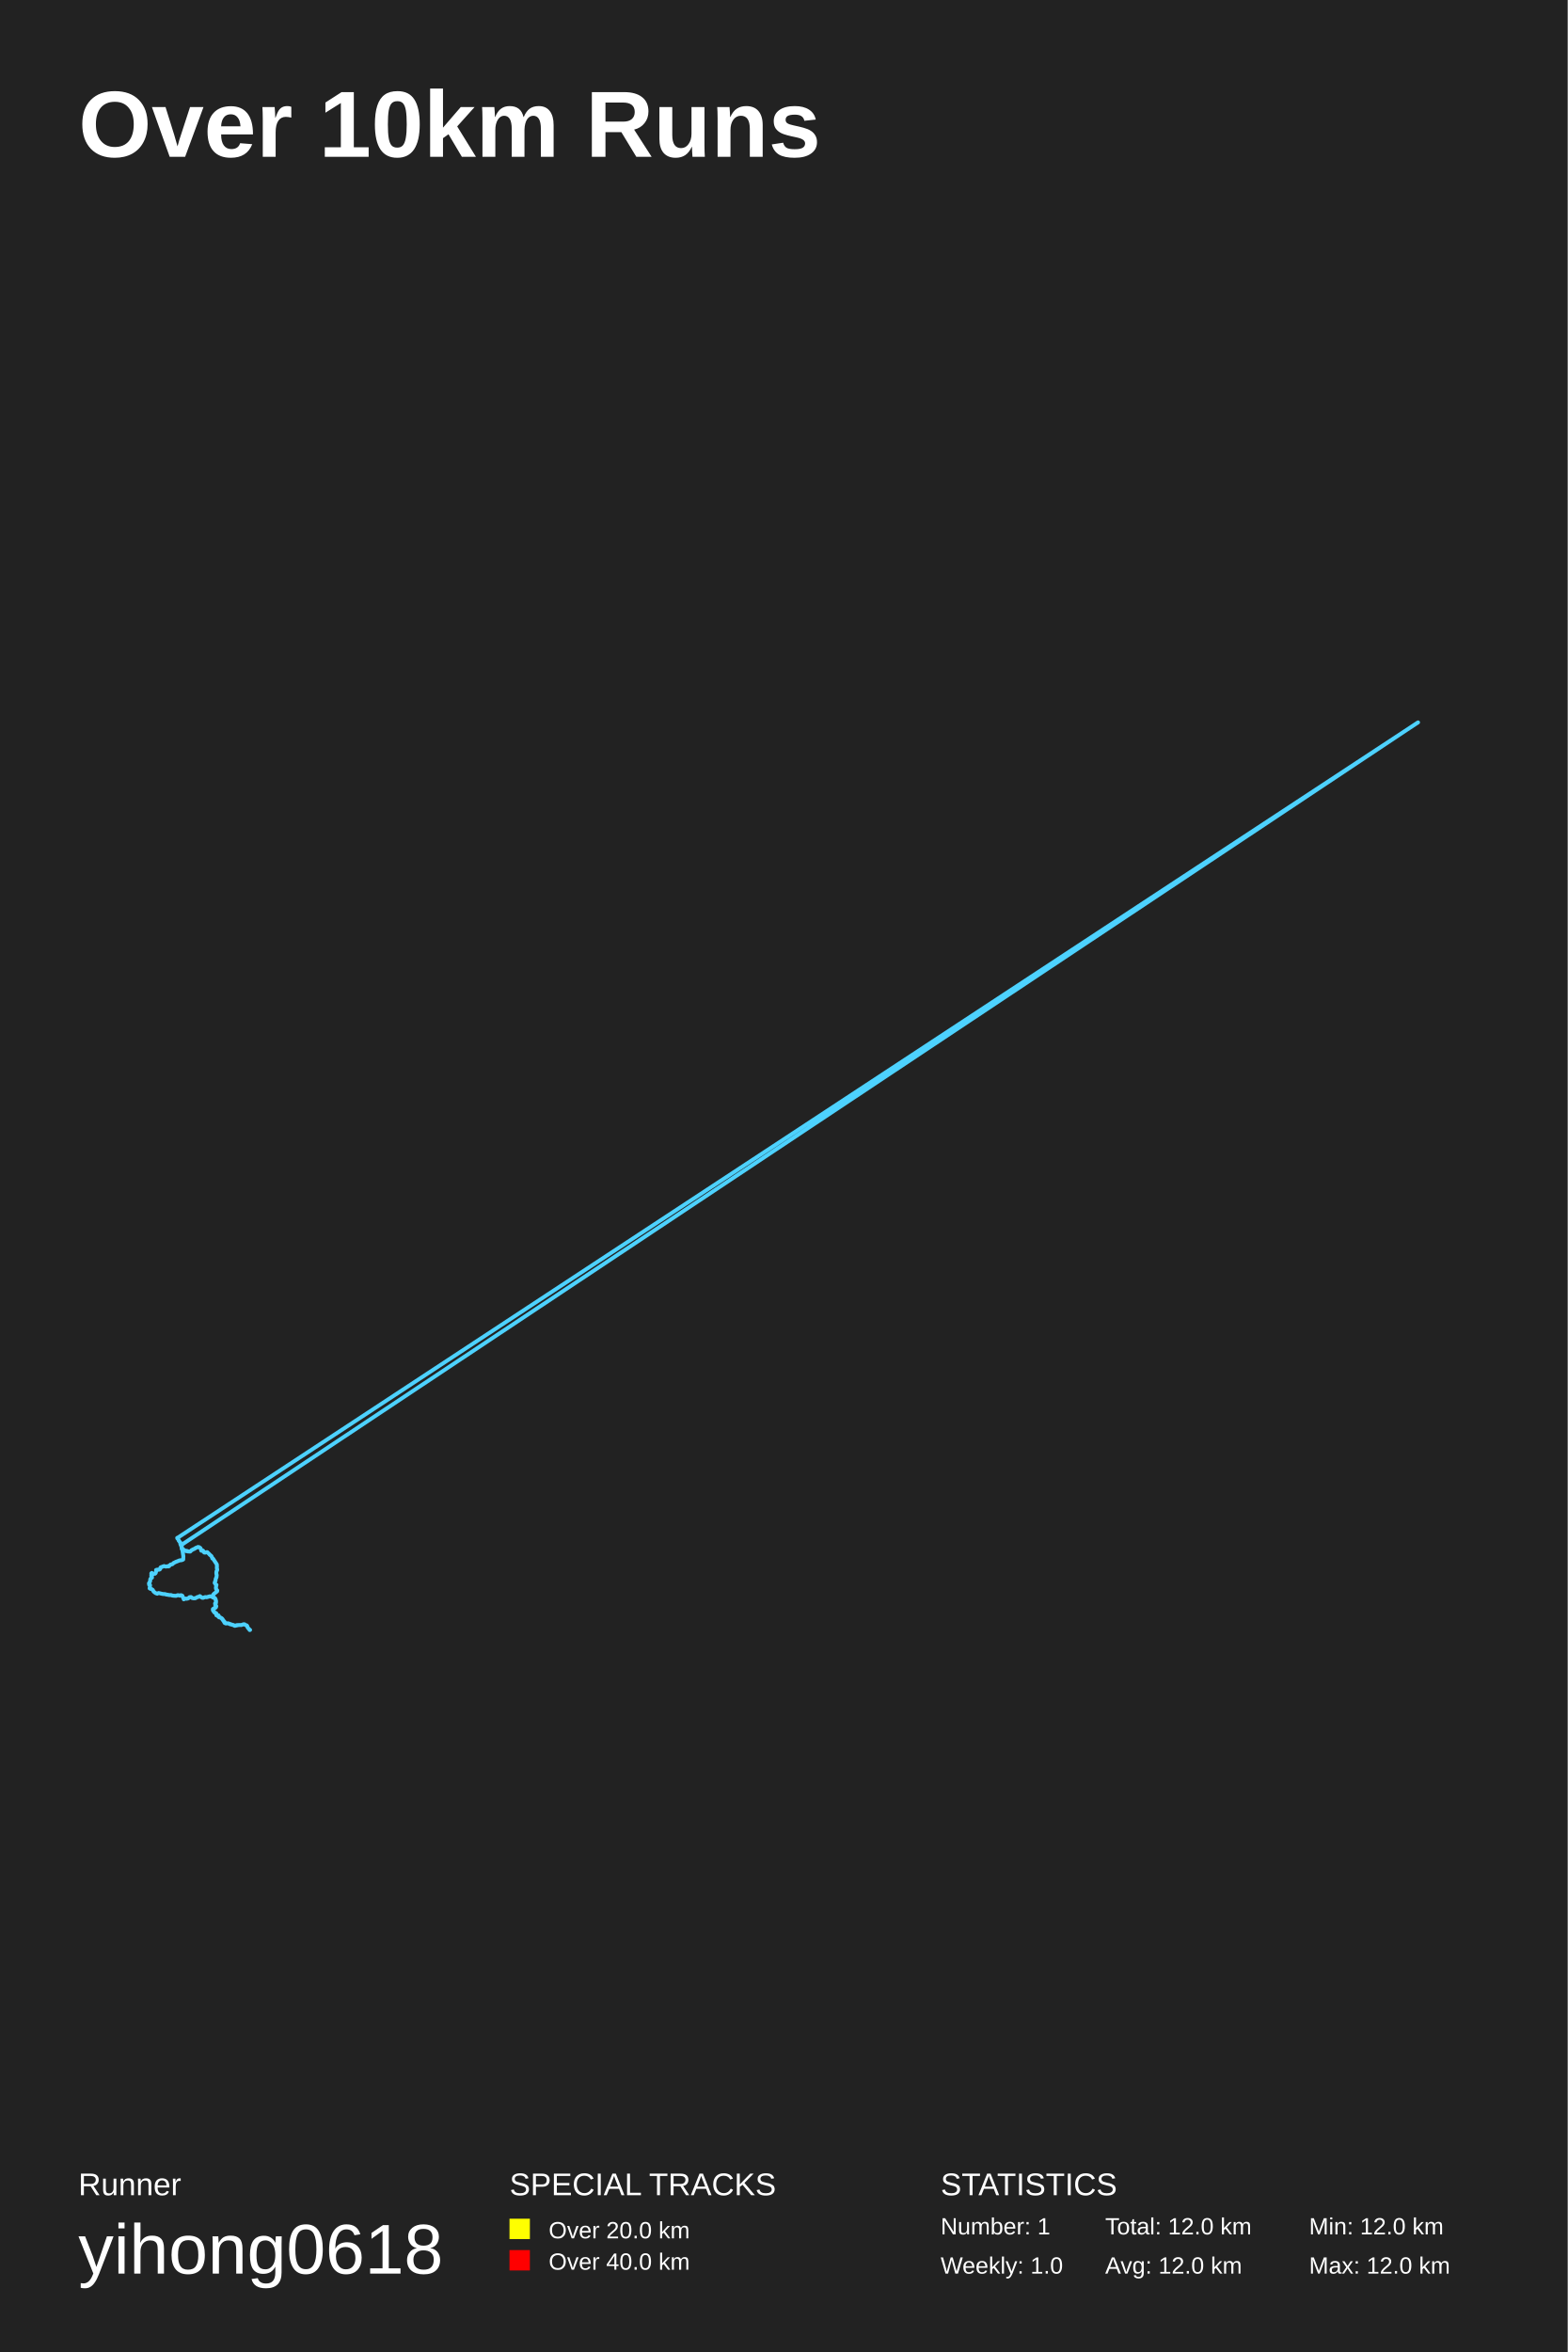
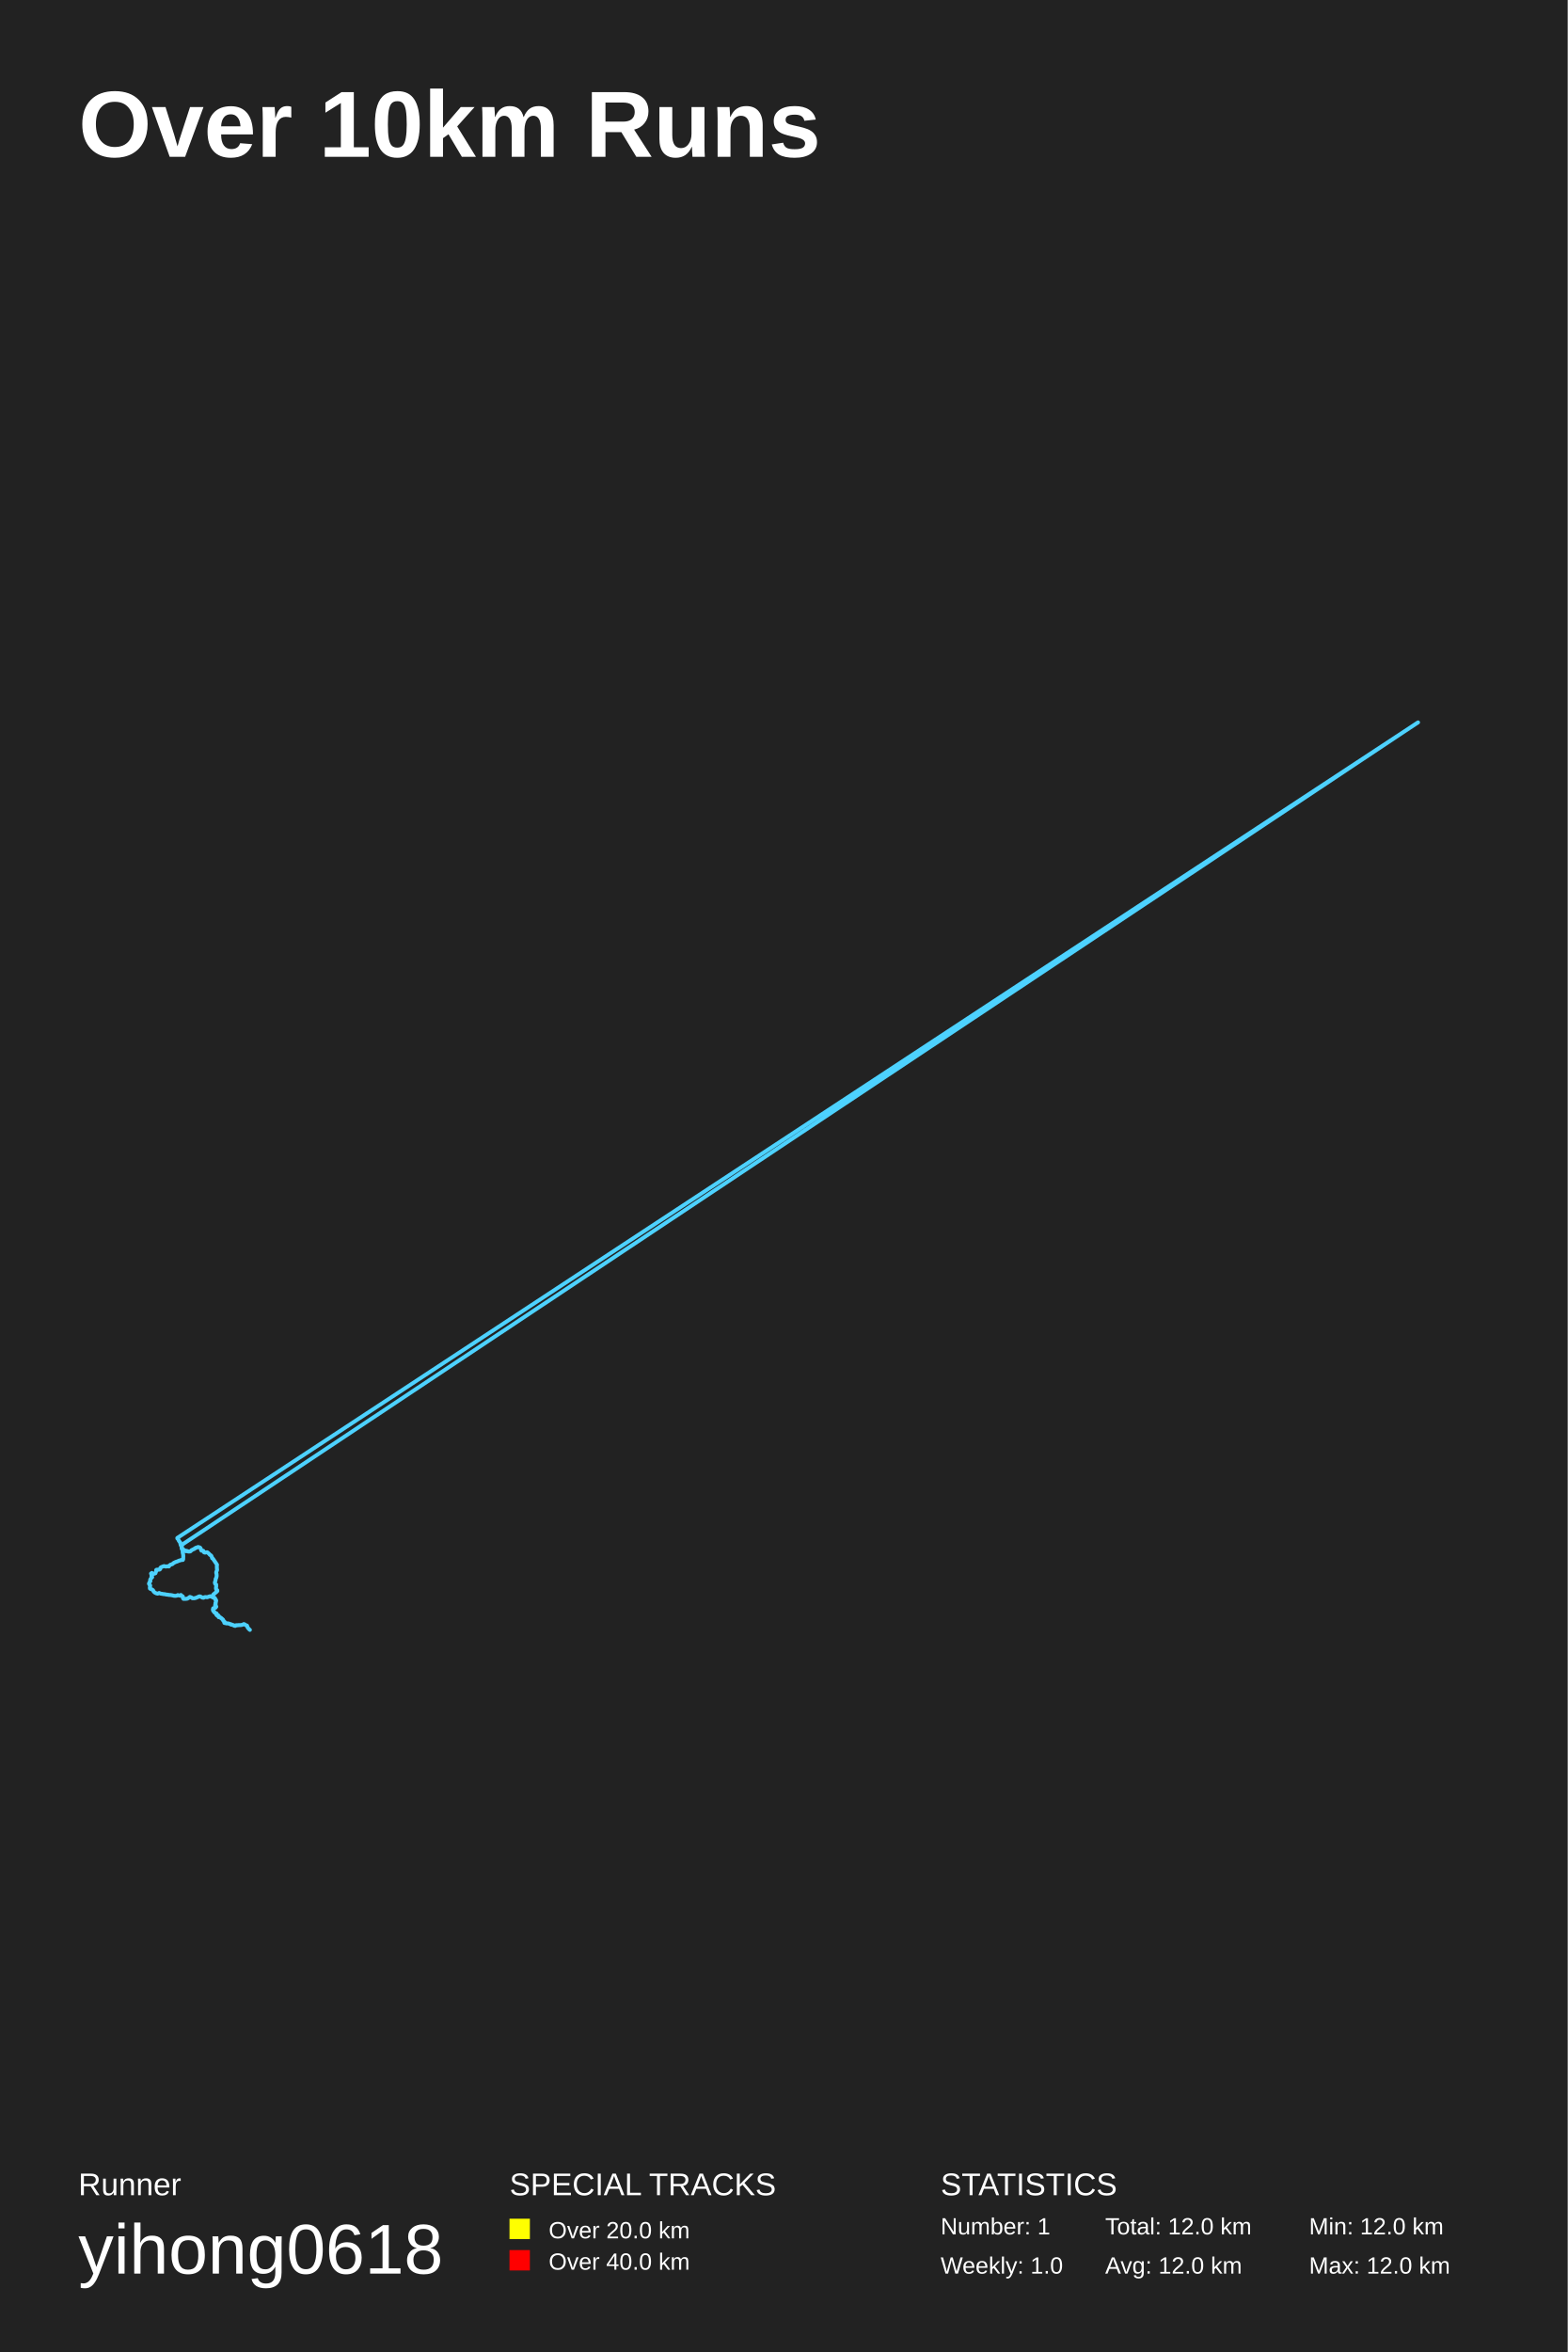
<svg xmlns="http://www.w3.org/2000/svg" baseProfile="full" height="300mm" version="1.1" viewBox="0,0,200,300" width="200mm">
  <defs />
  <rect fill="#222222" height="300" width="200" x="0" y="0" />
  <text fill="#FFFFFF" style="font-size:12px; font-family:Arial; font-weight:bold;" x="10" y="20">Over 10km Runs</text>
  <text fill="#FFFFFF" style="font-size:4px; font-family:Arial" x="10" y="280">Runner</text>
  <text fill="#FFFFFF" style="font-size:9px; font-family:Arial" x="10" y="290">yihong0618</text>
  <text fill="#FFFFFF" style="font-size:4px; font-family:Arial" x="65" y="280">SPECIAL TRACKS</text>
  <rect fill="yellow" height="2.6" width="2.6" x="65" y="283" />
  <text fill="#FFFFFF" style="font-size:3px; font-family:Arial" x="70" y="285.5">Over 20.0 km</text>
  <rect fill="red" height="2.6" width="2.6" x="65" y="287" />
  <text fill="#FFFFFF" style="font-size:3px; font-family:Arial" x="70" y="289.5">Over 40.0 km</text>
  <text fill="#FFFFFF" style="font-size:4px; font-family:Arial" x="120" y="280">STATISTICS</text>
  <text fill="#FFFFFF" style="font-size:3px; font-family:Arial" x="120" y="285">Number: 1</text>
  <text fill="#FFFFFF" style="font-size:3px; font-family:Arial" x="120" y="290">Weekly: 1.0</text>
  <text fill="#FFFFFF" style="font-size:3px; font-family:Arial" x="141" y="285">Total: 12.0 km</text>
  <text fill="#FFFFFF" style="font-size:3px; font-family:Arial" x="141" y="290">Avg: 12.0 km</text>
  <text fill="#FFFFFF" style="font-size:3px; font-family:Arial" x="167" y="285">Min: 12.0 km</text>
  <text fill="#FFFFFF" style="font-size:3px; font-family:Arial" x="167" y="290">Max: 12.0 km</text>
-   <polyline fill="none" opacity="1" points="30.483,207.277 30.355,207.283 30.193,207.288 30.07,207.362 29.937,207.372 29.799,207.277 29.652,207.251 29.542,207.204 29.386,207.183 29.243,207.125 29.11,207.056 28.968,207.056 28.82,207.082 28.654,207.003 28.569,206.835 28.526,206.777 28.421,206.624 28.359,206.54 28.255,206.408 28.203,206.366 28.084,206.324 27.946,206.292 27.842,206.187 27.884,206.082 27.751,206.061 27.604,206.034 27.623,205.834 27.533,205.771 27.414,205.734 27.319,205.623 27.238,205.518 27.157,205.386 27.162,205.234 27.338,205.118 27.476,205.076 27.566,204.897 27.5,204.812 27.462,204.665 27.438,204.517 27.533,204.386 27.566,204.228 27.533,204.101 27.495,203.959 27.381,203.833 27.229,203.759 27.229,203.775 27.248,203.769 27.214,203.775 27.229,203.78 27.219,203.78 27.21,203.785 27.214,203.78 27.186,203.769 27.134,203.601 27.153,203.49 27.214,203.385 27.291,203.306 27.357,203.237 27.485,203.148 27.604,203.048 27.699,202.969 27.718,202.863 27.637,202.774 27.566,202.668 27.538,202.521 27.566,202.41 27.571,202.3 27.618,202.152 27.495,202.073 27.471,202.005 27.386,201.905 27.438,201.72 27.504,201.625 27.504,201.473 27.542,201.32 27.618,201.194 27.628,201.046 27.652,200.92 27.618,200.804 27.604,200.698 27.599,200.588 27.623,200.409 27.704,200.282 27.704,200.161 27.661,200.014 27.675,199.861 27.671,199.692 27.666,199.55 27.172,198.797 27.086,198.781 27.062,198.681 27.024,198.597 27.005,198.565 26.972,198.475 26.906,198.428 26.844,198.37 26.763,198.323 26.725,198.254 26.649,198.18 26.535,198.075 26.45,197.985 26.388,197.975 26.279,198.007 26.179,198.038 26.051,198.028 25.998,197.927 25.941,197.843 25.884,197.775 25.746,197.817 25.708,197.754 25.699,197.733 25.713,197.743 25.699,197.748 25.68,197.769 25.67,197.764 25.67,197.78 25.685,197.764 25.694,197.738 25.694,197.722 25.623,197.601 25.609,197.532 25.566,197.453 25.533,197.432 25.457,197.39 25.395,197.337 25.309,197.348 25.271,197.327 25.262,197.316 25.167,197.359 25.1,197.401 25.034,197.401 24.982,197.438 24.891,197.49 24.829,197.548 24.772,197.564 24.72,197.596 24.658,197.606 24.559,197.675 24.459,197.706 24.364,197.806 24.269,197.901 24.155,197.901 24.084,197.896 23.989,197.885 23.951,197.88 23.965,197.859 23.984,197.87 23.946,197.891 23.889,197.843 23.822,197.806 23.756,197.848 23.68,197.791 23.589,197.801 23.509,197.759 23.437,197.659 23.361,197.622 23.347,197.627 23.323,197.58 23.257,197.506 23.19,197.527 23.195,197.511 23.181,197.48 23.181,197.39 23.195,197.311 23.143,197.248 23.114,197.179 23.086,197.111 23.048,197.037 23.01,196.927 23.01,196.747 22.92,196.679 22.882,196.579 22.81,196.531 22.801,196.447 22.725,196.347 22.673,196.258 22.663,196.221 22.625,196.226 22.644,196.231 22.649,196.231 22.63,196.221 22.639,196.221 22.663,196.221 22.701,196.147 22.692,196.173 22.606,196.157 22.625,196.173 22.616,196.184 22.625,196.168 22.625,196.168 22.63,196.163 22.63,196.163 22.644,196.157 180.91,92.143 180.815,92.201 180.815,92.201 180.815,92.201 180.724,92.259 23.086,197.1 23.119,197.216 23.181,197.301 23.176,197.422 23.181,197.548 23.228,197.643 23.285,197.754 23.295,197.885 23.323,198.028 23.347,198.233 23.376,198.391 23.39,198.517 23.38,198.697 23.38,198.834 23.371,198.913 23.195,198.997 23.029,199.018 22.891,199.034 22.749,199.097 22.592,199.16 22.459,199.208 22.354,199.26 22.24,199.318 22.121,199.371 22.079,199.439 22.05,199.46 22.05,199.466 21.993,199.513 21.898,199.539 21.77,199.555 21.694,199.629 21.618,199.666 21.575,199.766 21.475,199.803 21.385,199.771 21.252,199.803 21.147,199.819 21.043,199.787 20.934,199.755 20.829,199.792 20.763,199.808 20.687,199.866 20.582,199.877 20.492,199.919 20.44,200.019 20.44,200.114 20.397,200.172 20.354,200.198 20.311,200.208 20.216,200.23 20.116,200.203 19.998,200.224 19.907,200.256 19.931,200.298 19.926,200.388 19.907,200.44 19.903,200.493 19.888,200.546 19.865,200.64 19.77,200.73 19.651,200.719 19.594,200.751 19.494,200.809 19.428,200.783 19.39,200.735 19.366,200.73 19.318,200.688 19.356,200.661 19.371,200.625 19.333,200.656 19.304,200.683 19.318,200.793 19.299,200.983 19.385,201.12 19.39,201.236 19.252,201.299 19.162,201.452 19.166,201.631 19.105,201.794 19.005,201.952 19.029,202.142 19.147,202.189 19.128,202.284 19.128,202.41 19.086,202.595 19.2,202.658 19.352,202.7 19.489,202.79 19.565,202.953 19.698,203.09 19.879,203.211 20.059,203.279 20.221,203.19 20.406,203.227 20.582,203.274 20.782,203.316 20.981,203.327 21.095,203.337 21.219,203.395 21.366,203.401 21.499,203.437 21.656,203.453 21.827,203.453 21.965,203.506 22.126,203.532 22.283,203.543 22.478,203.553 22.635,203.474 22.758,203.469 22.92,203.527 23.043,203.469 23.133,203.474 23.271,203.548 23.338,203.748 23.409,203.875 23.447,203.996 23.608,203.896 23.808,203.922 24.012,203.875 24.174,203.722 24.369,203.701 24.492,203.822 24.687,203.864 24.901,203.859 25.029,203.796 25.195,203.701 25.376,203.669 25.49,203.585 25.632,203.685 25.765,203.79 25.917,203.806 26.036,203.754 26.193,203.706 26.374,203.727 26.521,203.685 26.673,203.638 26.768,203.611 26.939,203.632 27.105,203.706 27.195,203.722 27.343,203.775 27.471,203.901 27.509,204.075 27.566,204.217 27.557,204.401 27.519,204.57 27.462,204.739 27.595,204.875 27.542,205.018 27.376,205.102 27.243,205.213 27.2,205.371 27.305,205.534 27.381,205.681 27.58,205.76 27.652,205.903 27.694,206.034 27.884,206.045 27.937,206.213 28.103,206.308 28.283,206.408 28.402,206.535 28.488,206.698 28.616,206.814 28.706,206.972 28.896,207.061 29.086,207.051 29.257,207.104 29.447,207.183 29.604,207.24 29.785,207.288 29.932,207.367 30.098,207.346 30.25,207.314 30.436,207.277 30.621,207.272 30.783,207.277 30.93,207.225 31.063,207.177 31.201,207.183 31.319,207.283 31.471,207.319 31.547,207.414 31.581,207.556 31.676,207.693 31.78,207.788 31.847,207.909 31.904,207.899" stroke="#4DD2FF" stroke-dasharray="none" stroke-linecap="round" stroke-linejoin="round" stroke-width="0.5" />
+   <polyline fill="none" opacity="1" points="30.44,207.283 30.298,207.298 30.146,207.293 30.022,207.383 29.889,207.362 29.733,207.277 29.614,207.246 29.466,207.219 29.343,207.146 29.191,207.098 29.048,207.056 28.93,207.072 28.621,207.003 28.635,206.961 28.573,206.809 28.497,206.751 28.421,206.577 28.317,206.498 28.241,206.398 28.146,206.361 28.051,206.298 27.899,206.271 27.851,206.155 27.846,206.034 27.704,206.071 27.599,205.961 27.609,205.792 27.495,205.76 27.376,205.702 27.305,205.581 27.205,205.486 27.157,205.328 27.195,205.139 27.376,205.097 27.533,205.007 27.557,204.854 27.443,204.77 27.476,204.623 27.485,204.465 27.542,204.317 27.58,204.18 27.485,204.07 27.457,203.906 27.362,203.79 27.219,203.775 27.224,203.769 27.243,203.78 27.219,203.78 27.229,203.775 27.219,203.78 27.214,203.79 27.214,203.785 27.138,203.69 27.134,203.553 27.167,203.464 27.243,203.353 27.338,203.285 27.409,203.211 27.533,203.121 27.656,203.011 27.728,202.932 27.713,202.826 27.595,202.747 27.552,202.616 27.557,202.489 27.58,202.379 27.58,202.236 27.58,202.11 27.481,202.057 27.443,201.994 27.405,201.852 27.462,201.694 27.504,201.568 27.504,201.409 27.585,201.257 27.618,201.136 27.642,201.004 27.633,200.883 27.628,200.756 27.595,200.672 27.585,200.53 27.656,200.356 27.699,200.235 27.675,200.103 27.671,199.961 27.661,199.808 27.685,199.582 27.656,199.534 27.157,198.797 27.062,198.755 27.039,198.654 27.02,198.57 26.996,198.539 26.958,198.449 26.906,198.381 26.815,198.349 26.768,198.312 26.701,198.217 26.606,198.133 26.511,198.043 26.426,197.991 26.34,198.001 26.236,198.022 26.131,198.043 26.022,197.996 25.989,197.896 25.932,197.806 25.832,197.785 25.718,197.796 25.713,197.748 25.718,197.738 25.713,197.759 25.689,197.769 25.67,197.754 25.694,197.754 25.689,197.764 25.685,197.759 25.699,197.743 25.656,197.68 25.618,197.58 25.599,197.496 25.556,197.438 25.518,197.406 25.442,197.359 25.362,197.353 25.29,197.322 25.257,197.337 25.233,197.332 25.143,197.369 25.072,197.417 25.001,197.411 24.948,197.448 24.848,197.496 24.815,197.559 24.758,197.569 24.682,197.611 24.616,197.638 24.516,197.69 24.416,197.738 24.331,197.848 24.231,197.901 24.141,197.896 24.036,197.901 23.955,197.885 23.974,197.864 23.97,197.88 23.951,197.864 23.917,197.875 23.865,197.822 23.794,197.806 23.713,197.859 23.656,197.78 23.556,197.822 23.48,197.717 23.423,197.654 23.357,197.617 23.342,197.611 23.3,197.543 23.228,197.496 23.195,197.511 23.2,197.501 23.167,197.453 23.195,197.353 23.205,197.28 23.129,197.216 23.105,197.158 23.057,197.09 23.043,197.006 23.01,196.884 22.981,196.716 22.905,196.653 22.858,196.584 22.81,196.516 22.768,196.405 22.696,196.31 22.682,196.231 22.644,196.215 22.625,196.231 22.644,196.236 22.63,196.226 22.639,196.221 22.644,196.215 22.687,196.179 22.692,196.147 22.658,196.173 22.635,196.163 22.62,196.168 22.62,196.179 22.63,196.173 22.63,196.168 22.63,196.157 22.639,196.163 22.635,196.157 180.91,92.143 180.815,92.201 180.815,92.201 180.815,92.201 180.724,92.259 23.095,197.116 23.148,197.243 23.186,197.343 23.176,197.459 23.195,197.58 23.257,197.669 23.309,197.801 23.3,197.959 23.328,198.128 23.366,198.291 23.38,198.428 23.38,198.57 23.366,198.755 23.38,198.855 23.323,198.976 23.119,198.976 22.986,199.034 22.839,199.06 22.696,199.134 22.554,199.187 22.416,199.229 22.316,199.281 22.202,199.334 22.093,199.402 22.05,199.46 22.06,199.45 22.022,199.482 21.95,199.518 21.865,199.545 21.751,199.576 21.656,199.645 21.608,199.697 21.547,199.798 21.428,199.792 21.337,199.776 21.219,199.808 21.1,199.813 21.005,199.766 20.896,199.766 20.805,199.798 20.744,199.819 20.658,199.861 20.549,199.898 20.473,199.961 20.43,200.05 20.44,200.14 20.383,200.177 20.345,200.208 20.283,200.208 20.173,200.224 20.078,200.203 19.95,200.23 19.917,200.266 19.931,200.335 19.926,200.424 19.898,200.472 19.879,200.519 19.865,200.577 19.827,200.672 19.722,200.709 19.622,200.735 19.546,200.756 19.461,200.809 19.418,200.762 19.371,200.735 19.342,200.714 19.318,200.688 19.375,200.635 19.375,200.625 19.333,200.677 19.266,200.704 19.333,200.856 19.323,201.046 19.418,201.167 19.342,201.251 19.233,201.357 19.152,201.525 19.19,201.673 19.062,201.847 19.005,202.005 19.076,202.136 19.162,202.231 19.152,202.331 19.119,202.468 19.124,202.616 19.242,202.689 19.39,202.737 19.532,202.842 19.599,203 19.755,203.137 19.945,203.232 20.116,203.274 20.307,203.185 20.473,203.264 20.672,203.295 20.872,203.332 21.01,203.337 21.147,203.374 21.276,203.395 21.428,203.406 21.561,203.437 21.732,203.443 21.893,203.469 22.026,203.495 22.174,203.538 22.354,203.553 22.544,203.532 22.682,203.453 22.81,203.495 22.972,203.532 23.076,203.437 23.162,203.527 23.323,203.632 23.319,203.806 23.404,203.933 23.48,203.938 23.694,203.933 23.894,203.912 24.074,203.801 24.217,203.69 24.411,203.754 24.544,203.854 24.791,203.854 24.934,203.827 25.086,203.769 25.257,203.696 25.423,203.617 25.537,203.627 25.699,203.711 25.818,203.775 25.97,203.796 26.084,203.722 26.25,203.706 26.435,203.732 26.578,203.675 26.706,203.632 26.825,203.601 26.996,203.675 27.148,203.706 27.243,203.743 27.39,203.806 27.481,203.975 27.571,204.112 27.552,204.286 27.523,204.444 27.504,204.628 27.519,204.791 27.595,204.933 27.49,205.065 27.324,205.112 27.229,205.271 27.224,205.434 27.333,205.581 27.466,205.724 27.642,205.803 27.633,205.955 27.756,206.034 27.894,206.097 28.003,206.25 28.184,206.35 28.312,206.466 28.45,206.582 28.521,206.74 28.649,206.861 28.778,207.024 28.963,207.056 29.158,207.077 29.31,207.13 29.519,207.198 29.666,207.256 29.842,207.309 29.989,207.383 30.16,207.314 30.322,207.304 30.507,207.283 30.683,207.283 30.825,207.267 30.987,207.214 31.106,207.151 31.248,207.209 31.367,207.309 31.505,207.341 31.557,207.467 31.604,207.604 31.709,207.73 31.809,207.836 31.88,207.894" stroke="#4DD2FF" stroke-dasharray="none" stroke-linecap="round" stroke-linejoin="round" stroke-width="0.5" />
</svg>
